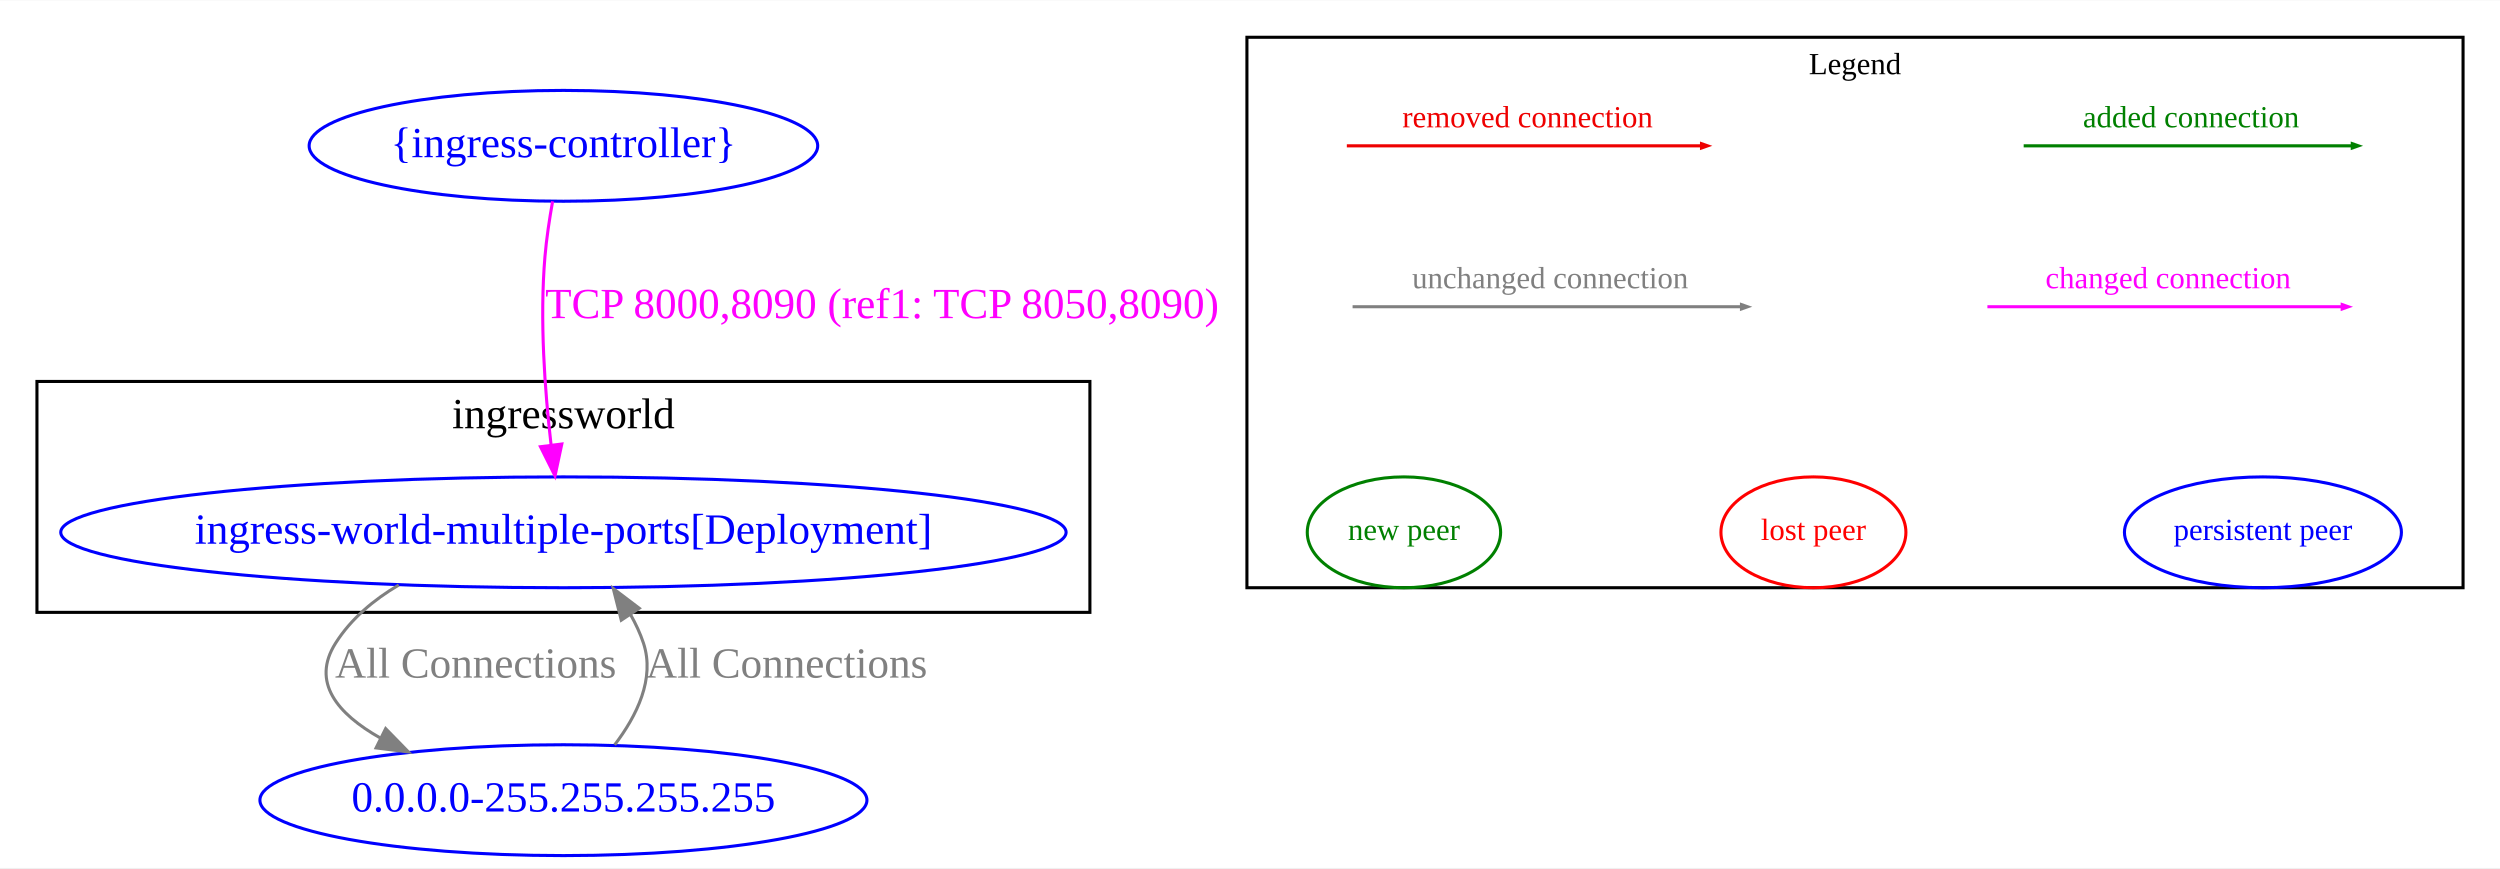
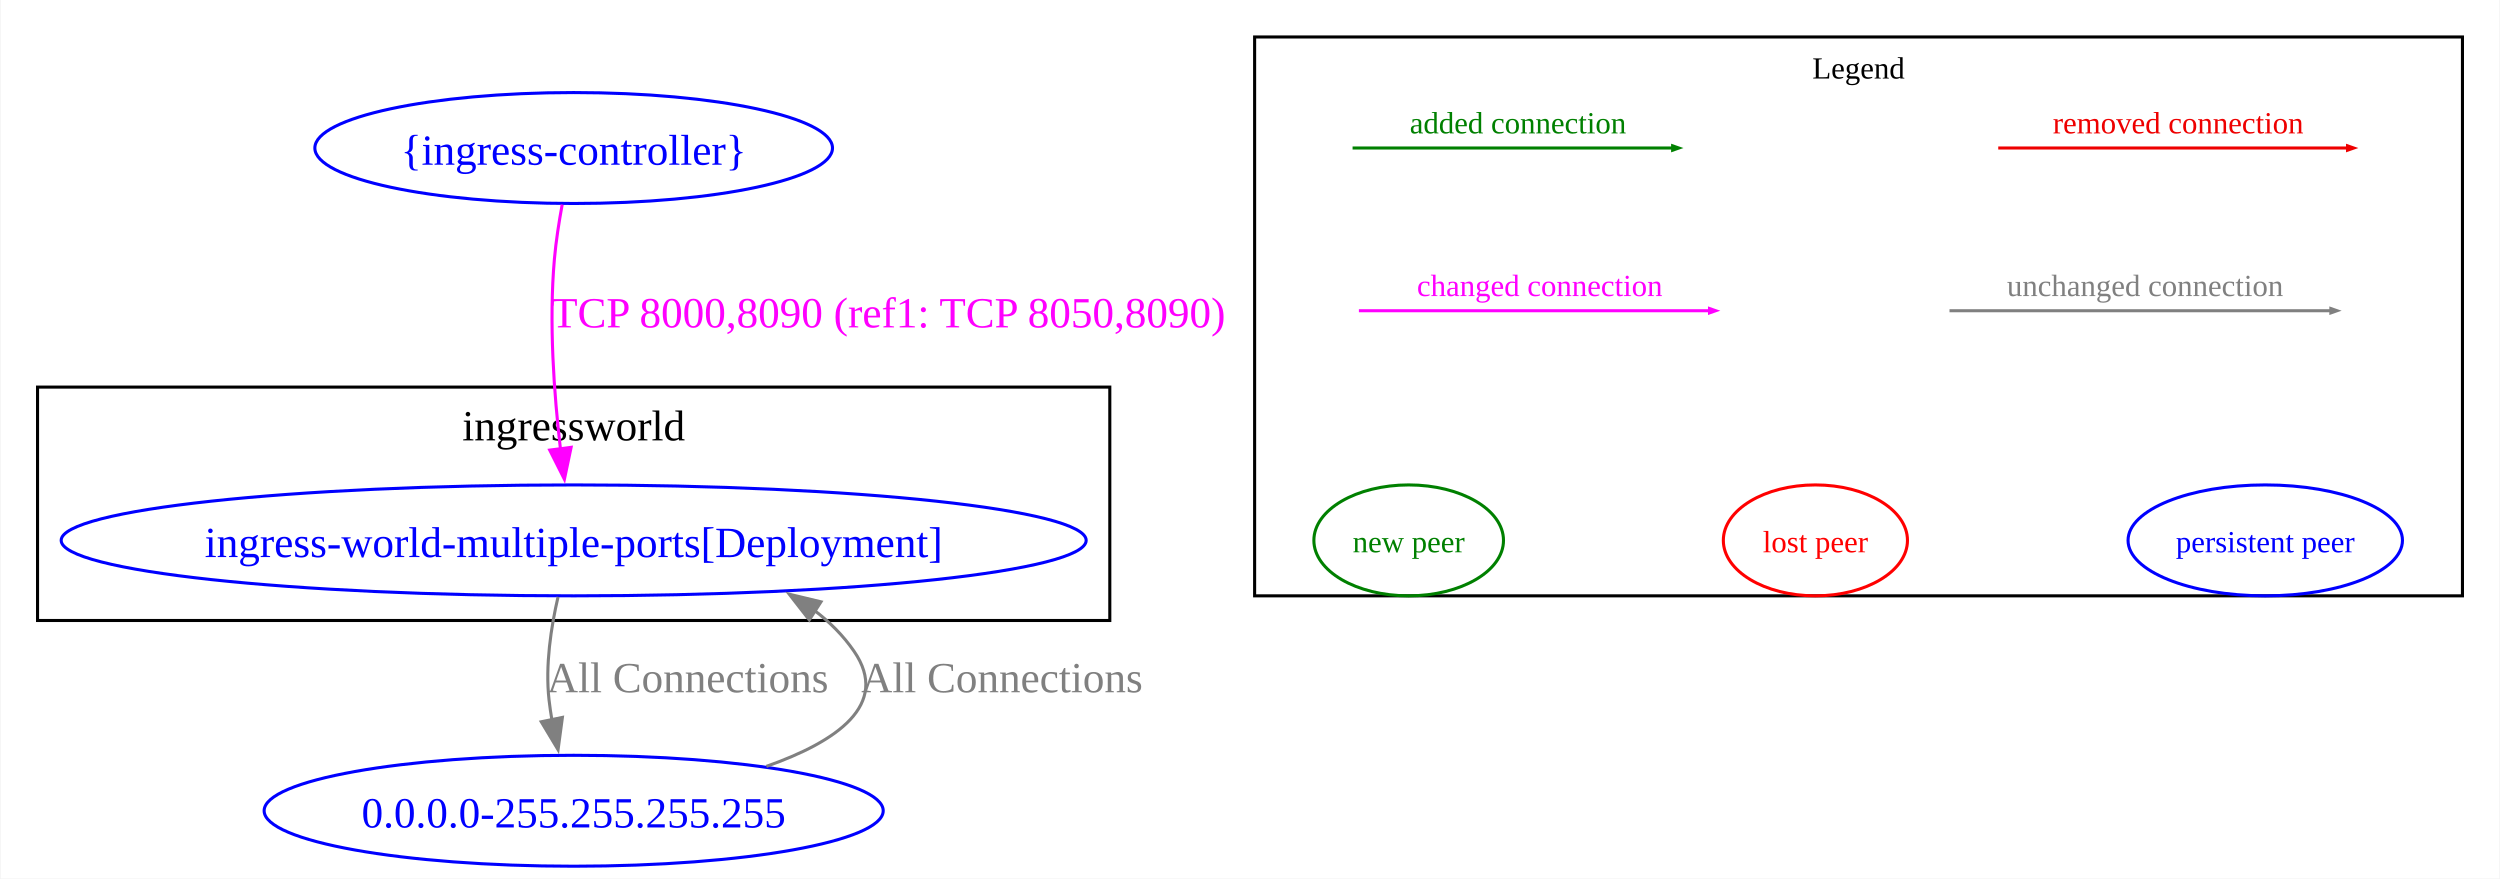
- <svg xmlns="http://www.w3.org/2000/svg" width="812pt" height="282pt" viewBox="0.00 0.00 812.00 281.79">
-   <g id="graph0" class="graph" transform="scale(1 1) rotate(0) translate(4 277.79)">
-     <polygon fill="white" stroke="transparent" points="-4,4 -4,-277.79 808,-277.79 808,4 -4,4" />
+ <svg xmlns="http://www.w3.org/2000/svg" width="811pt" height="285pt" viewBox="0.00 0.00 811.00 285.13">
+   <g id="graph0" class="graph" transform="scale(1 1) rotate(0) translate(4 281.13)">
+     <polygon fill="white" stroke="none" points="-4,4 -4,-281.13 807,-281.13 807,4 -4,4" />
    <g id="clust1" class="cluster">
-       <polygon fill="none" stroke="black" points="8,-79 8,-154 350,-154 350,-79 8,-79" />
-       <text text-anchor="middle" x="179" y="-138.8" font-family="Times New Roman,serif" font-size="14.00">ingressworld</text>
+       <polygon fill="none" stroke="black" points="8,-79.75 8,-155.5 356,-155.5 356,-79.75 8,-79.75" />
+       <text text-anchor="middle" x="182" y="-138.2" font-family="Times New Roman,serif" font-size="14.00">ingressworld</text>
    </g>
    <g id="clust2" class="cluster">
-       <polygon fill="none" stroke="black" points="401,-87 401,-265.79 796,-265.79 796,-87 401,-87" />
-       <text text-anchor="middle" x="598.5" y="-253.79" font-family="Times New Roman,serif" font-size="10.00">Legend</text>
+       <polygon fill="none" stroke="black" points="403,-87.75 403,-269.13 795,-269.13 795,-87.75 403,-87.75" />
+       <text text-anchor="middle" x="599" y="-255.63" font-family="Times New Roman,serif" font-size="10.00">Legend</text>
    </g>
    <g id="node1" class="node">
-       <ellipse fill="none" stroke="blue" cx="179" cy="-105" rx="163.27" ry="18" />
-       <text text-anchor="middle" x="179" y="-101.3" font-family="Times New Roman,serif" font-size="14.00" fill="blue">ingress-world-multiple-ports[Deployment]</text>
+       <ellipse fill="none" stroke="blue" cx="182" cy="-105.75" rx="166.33" ry="18" />
+       <text text-anchor="middle" x="182" y="-100.33" font-family="Times New Roman,serif" font-size="14.00" fill="blue">ingress-world-multiple-ports[Deployment]</text>
    </g>
    <g id="node2" class="node">
-       <ellipse fill="none" stroke="blue" cx="179" cy="-18" rx="98.58" ry="18" />
-       <text text-anchor="middle" x="179" y="-14.3" font-family="Times New Roman,serif" font-size="14.00" fill="blue">0.0.0.0-255.255.255.255</text>
+       <ellipse fill="none" stroke="blue" cx="182" cy="-18" rx="100.46" ry="18" />
+       <text text-anchor="middle" x="182" y="-12.57" font-family="Times New Roman,serif" font-size="14.00" fill="blue">0.0.0.0-255.255.255.255</text>
    </g>
    <g id="edge2" class="edge">
-       <path fill="none" stroke="grey" d="M125.51,-87.88C117.37,-83.09 110.02,-76.92 105,-69 96.96,-56.31 105.61,-46.06 119.46,-38.23" />
-       <polygon fill="grey" stroke="grey" points="121.26,-41.24 128.66,-33.66 118.15,-34.97 121.26,-41.24" />
-       <text text-anchor="middle" x="150.5" y="-57.8" font-family="Times New Roman,serif" font-size="14.00" fill="grey">All Connections</text>
+       <path fill="none" stroke="grey" d="M176.93,-87.42C174.66,-77.64 172.74,-65.17 174,-54 174.25,-51.82 174.58,-49.57 174.96,-47.32" />
+       <polygon fill="grey" stroke="grey" points="178.34,-48.3 176.93,-37.8 171.48,-46.88 178.34,-48.3" />
+       <text text-anchor="middle" x="219" y="-56.45" font-family="Times New Roman,serif" font-size="14.00" fill="grey">All Connections</text>
    </g>
    <g id="edge1" class="edge">
-       <path fill="none" stroke="grey" d="M195.65,-35.98C202.83,-45.39 208.81,-57.48 205,-69 203.95,-72.16 202.5,-75.27 200.81,-78.25" />
-       <polygon fill="grey" stroke="grey" points="197.79,-76.46 195.19,-86.73 203.63,-80.33 197.79,-76.46" />
-       <text text-anchor="middle" x="251.5" y="-57.8" font-family="Times New Roman,serif" font-size="14.00" fill="grey">All Connections</text>
+       <path fill="none" stroke="grey" d="M244.54,-32.41C267.31,-40.41 284.88,-52.45 273,-69.75 269.47,-74.9 265.06,-79.28 260.11,-83.03" />
+       <polygon fill="grey" stroke="grey" points="258.47,-79.92 251.96,-88.28 262.26,-85.81 258.47,-79.92" />
+       <text text-anchor="middle" x="321" y="-56.45" font-family="Times New Roman,serif" font-size="14.00" fill="grey">All Connections</text>
    </g>
    <g id="node3" class="node">
-       <ellipse fill="none" stroke="blue" cx="179" cy="-230.53" rx="82.59" ry="18" />
-       <text text-anchor="middle" x="179" y="-226.83" font-family="Times New Roman,serif" font-size="14.00" fill="blue">{ingress-controller}</text>
+       <ellipse fill="none" stroke="blue" cx="182" cy="-233.09" rx="84" ry="18" />
+       <text text-anchor="middle" x="182" y="-227.66" font-family="Times New Roman,serif" font-size="14.00" fill="blue">{ingress-controller}</text>
    </g>
    <g id="edge3" class="edge">
-       <path fill="none" stroke="magenta" d="M175.49,-212.51C174.47,-206.82 173.5,-200.42 173,-194.53 171.26,-174.06 172.96,-150.9 174.99,-133.4" />
-       <polygon fill="magenta" stroke="magenta" points="178.48,-133.68 176.27,-123.32 171.54,-132.8 178.48,-133.68" />
-       <text text-anchor="middle" x="282.5" y="-174.56" font-family="Times New Roman,serif" font-size="14.00" fill="magenta">TCP 8000,8090 (ref1: TCP 8050,8090)</text>
+       <path fill="none" stroke="magenta" d="M178.27,-214.72C177.24,-209.12 176.26,-202.87 175.75,-197.09 173.92,-176.48 175.63,-153.18 177.71,-135.4" />
+       <polygon fill="magenta" stroke="magenta" points="181.17,-135.95 178.99,-125.58 174.23,-135.05 181.17,-135.95" />
+       <text text-anchor="middle" x="284.12" y="-174.87" font-family="Times New Roman,serif" font-size="14.00" fill="magenta">TCP 8000,8090 (ref1: TCP 8050,8090)</text>
    </g>
    <g id="edge4" class="edge">
-       <path fill="none" stroke="#008000" d="M653.29,-230.53C679.65,-230.53 731.53,-230.53 759.7,-230.53" />
-       <polygon fill="#008000" stroke="#008000" points="760.02,-231.23 762.02,-230.53 760.02,-229.83 760.02,-231.23" />
-       <text text-anchor="middle" x="707.65" y="-236.53" font-family="Times New Roman,serif" font-size="10.00" fill="#008000">added connection</text>
+       <path fill="none" stroke="#008000" d="M434.79,-233.09C460.35,-233.09 510.77,-233.09 538.87,-233.09" />
+       <polygon fill="#008000" stroke="#008000" points="538.67,-233.79 540.67,-233.09 538.67,-232.39 538.67,-233.79" />
+       <text text-anchor="middle" x="488.47" y="-237.84" font-family="Times New Roman,serif" font-size="10.00" fill="#008000">added connection</text>
    </g>
    <g id="edge5" class="edge">
-       <path fill="none" stroke="#ee0000" d="M433.45,-230.53C461.51,-230.53 518.53,-230.53 548.53,-230.53" />
-       <polygon fill="#ee0000" stroke="#ee0000" points="548.65,-231.23 550.65,-230.53 548.65,-229.83 548.65,-231.23" />
-       <text text-anchor="middle" x="492.15" y="-236.53" font-family="Times New Roman,serif" font-size="10.00" fill="#ee0000">removed connection</text>
+       <path fill="none" stroke="#ee0000" d="M644.34,-233.09C672.03,-233.09 728.09,-233.09 758.06,-233.09" />
+       <polygon fill="#ee0000" stroke="#ee0000" points="757.71,-233.79 759.71,-233.09 757.71,-232.39 757.71,-233.79" />
+       <text text-anchor="middle" x="702.73" y="-237.84" font-family="Times New Roman,serif" font-size="10.00" fill="#ee0000">removed connection</text>
    </g>
    <g id="edge6" class="edge">
-       <path fill="none" stroke="magenta" d="M641.51,-178.26C669.93,-178.26 727.79,-178.26 756.72,-178.26" />
-       <polygon fill="magenta" stroke="magenta" points="756.75,-178.96 758.75,-178.26 756.75,-177.56 756.75,-178.96" />
-       <text text-anchor="middle" x="700.21" y="-184.26" font-family="Times New Roman,serif" font-size="10.00" fill="magenta">changed connection</text>
+       <path fill="none" stroke="magenta" d="M436.84,-180.29C464.5,-180.29 521.44,-180.29 550.73,-180.29" />
+       <polygon fill="magenta" stroke="magenta" points="550.64,-180.99 552.64,-180.29 550.64,-179.59 550.64,-180.99" />
+       <text text-anchor="middle" x="495.53" y="-185.04" font-family="Times New Roman,serif" font-size="10.00" fill="magenta">changed connection</text>
    </g>
    <g id="edge7" class="edge">
-       <path fill="none" stroke="grey" d="M435.32,-178.26C465.46,-178.26 529.64,-178.26 561.4,-178.26" />
-       <polygon fill="grey" stroke="grey" points="561.63,-178.96 563.63,-178.26 561.63,-177.56 561.63,-178.96" />
-       <text text-anchor="middle" x="499.5" y="-184.26" font-family="Times New Roman,serif" font-size="10.00" fill="grey">unchanged connection</text>
+       <path fill="none" stroke="grey" d="M628.52,-180.29C658.26,-180.29 720.65,-180.29 752.46,-180.29" />
+       <polygon fill="grey" stroke="grey" points="752.29,-180.99 754.29,-180.29 752.29,-179.59 752.29,-180.99" />
+       <text text-anchor="middle" x="692" y="-185.04" font-family="Times New Roman,serif" font-size="10.00" fill="grey">unchanged connection</text>
    </g>
    <g id="node12" class="node">
-       <ellipse fill="none" stroke="#008000" cx="452" cy="-105" rx="31.4" ry="18" />
-       <text text-anchor="middle" x="452" y="-102.5" font-family="Times New Roman,serif" font-size="10.00" fill="#008000">new peer</text>
+       <ellipse fill="none" stroke="#008000" cx="453" cy="-105.75" rx="30.77" ry="18" />
+       <text text-anchor="middle" x="453" y="-101.88" font-family="Times New Roman,serif" font-size="10.00" fill="#008000">new peer</text>
    </g>
    <g id="node13" class="node">
-       <ellipse fill="none" stroke="red" cx="585" cy="-105" rx="30.04" ry="18" />
-       <text text-anchor="middle" x="585" y="-102.5" font-family="Times New Roman,serif" font-size="10.00" fill="red">lost peer</text>
+       <ellipse fill="none" stroke="red" cx="585" cy="-105.75" rx="29.88" ry="18" />
+       <text text-anchor="middle" x="585" y="-101.88" font-family="Times New Roman,serif" font-size="10.00" fill="red">lost peer</text>
    </g>
    <g id="node14" class="node">
-       <ellipse fill="none" stroke="blue" cx="731" cy="-105" rx="44.98" ry="18" />
-       <text text-anchor="middle" x="731" y="-102.5" font-family="Times New Roman,serif" font-size="10.00" fill="blue">persistent peer</text>
+       <ellipse fill="none" stroke="blue" cx="731" cy="-105.75" rx="44.53" ry="18" />
+       <text text-anchor="middle" x="731" y="-101.88" font-family="Times New Roman,serif" font-size="10.00" fill="blue">persistent peer</text>
    </g>
  </g>
</svg>
